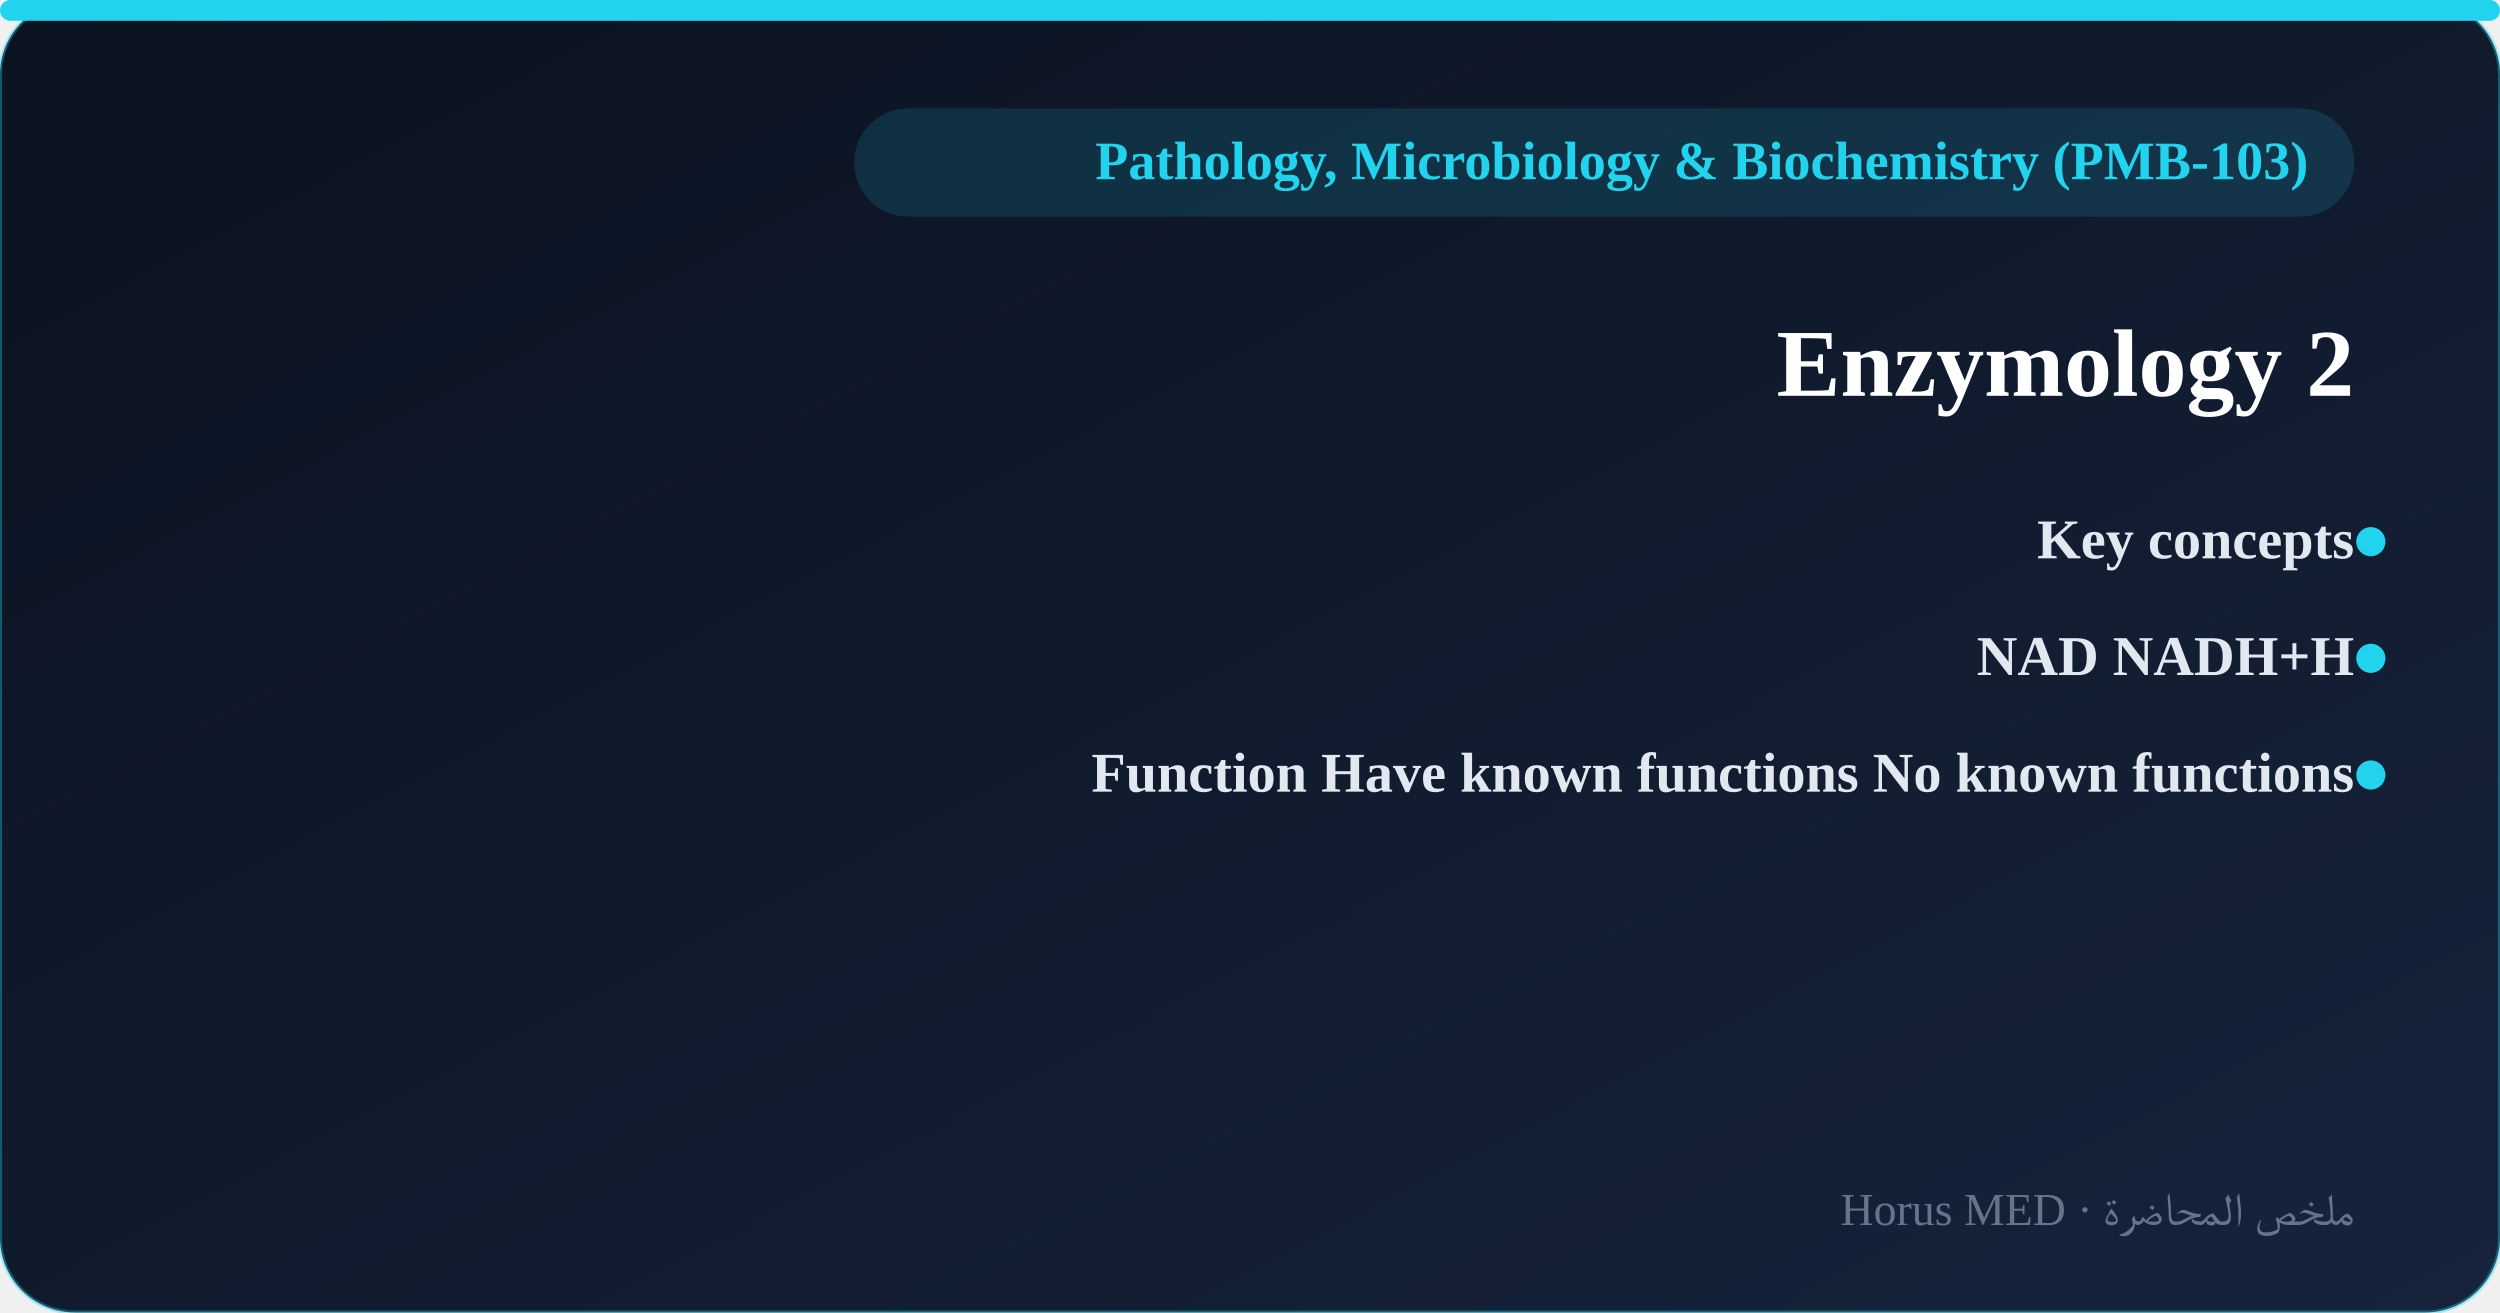
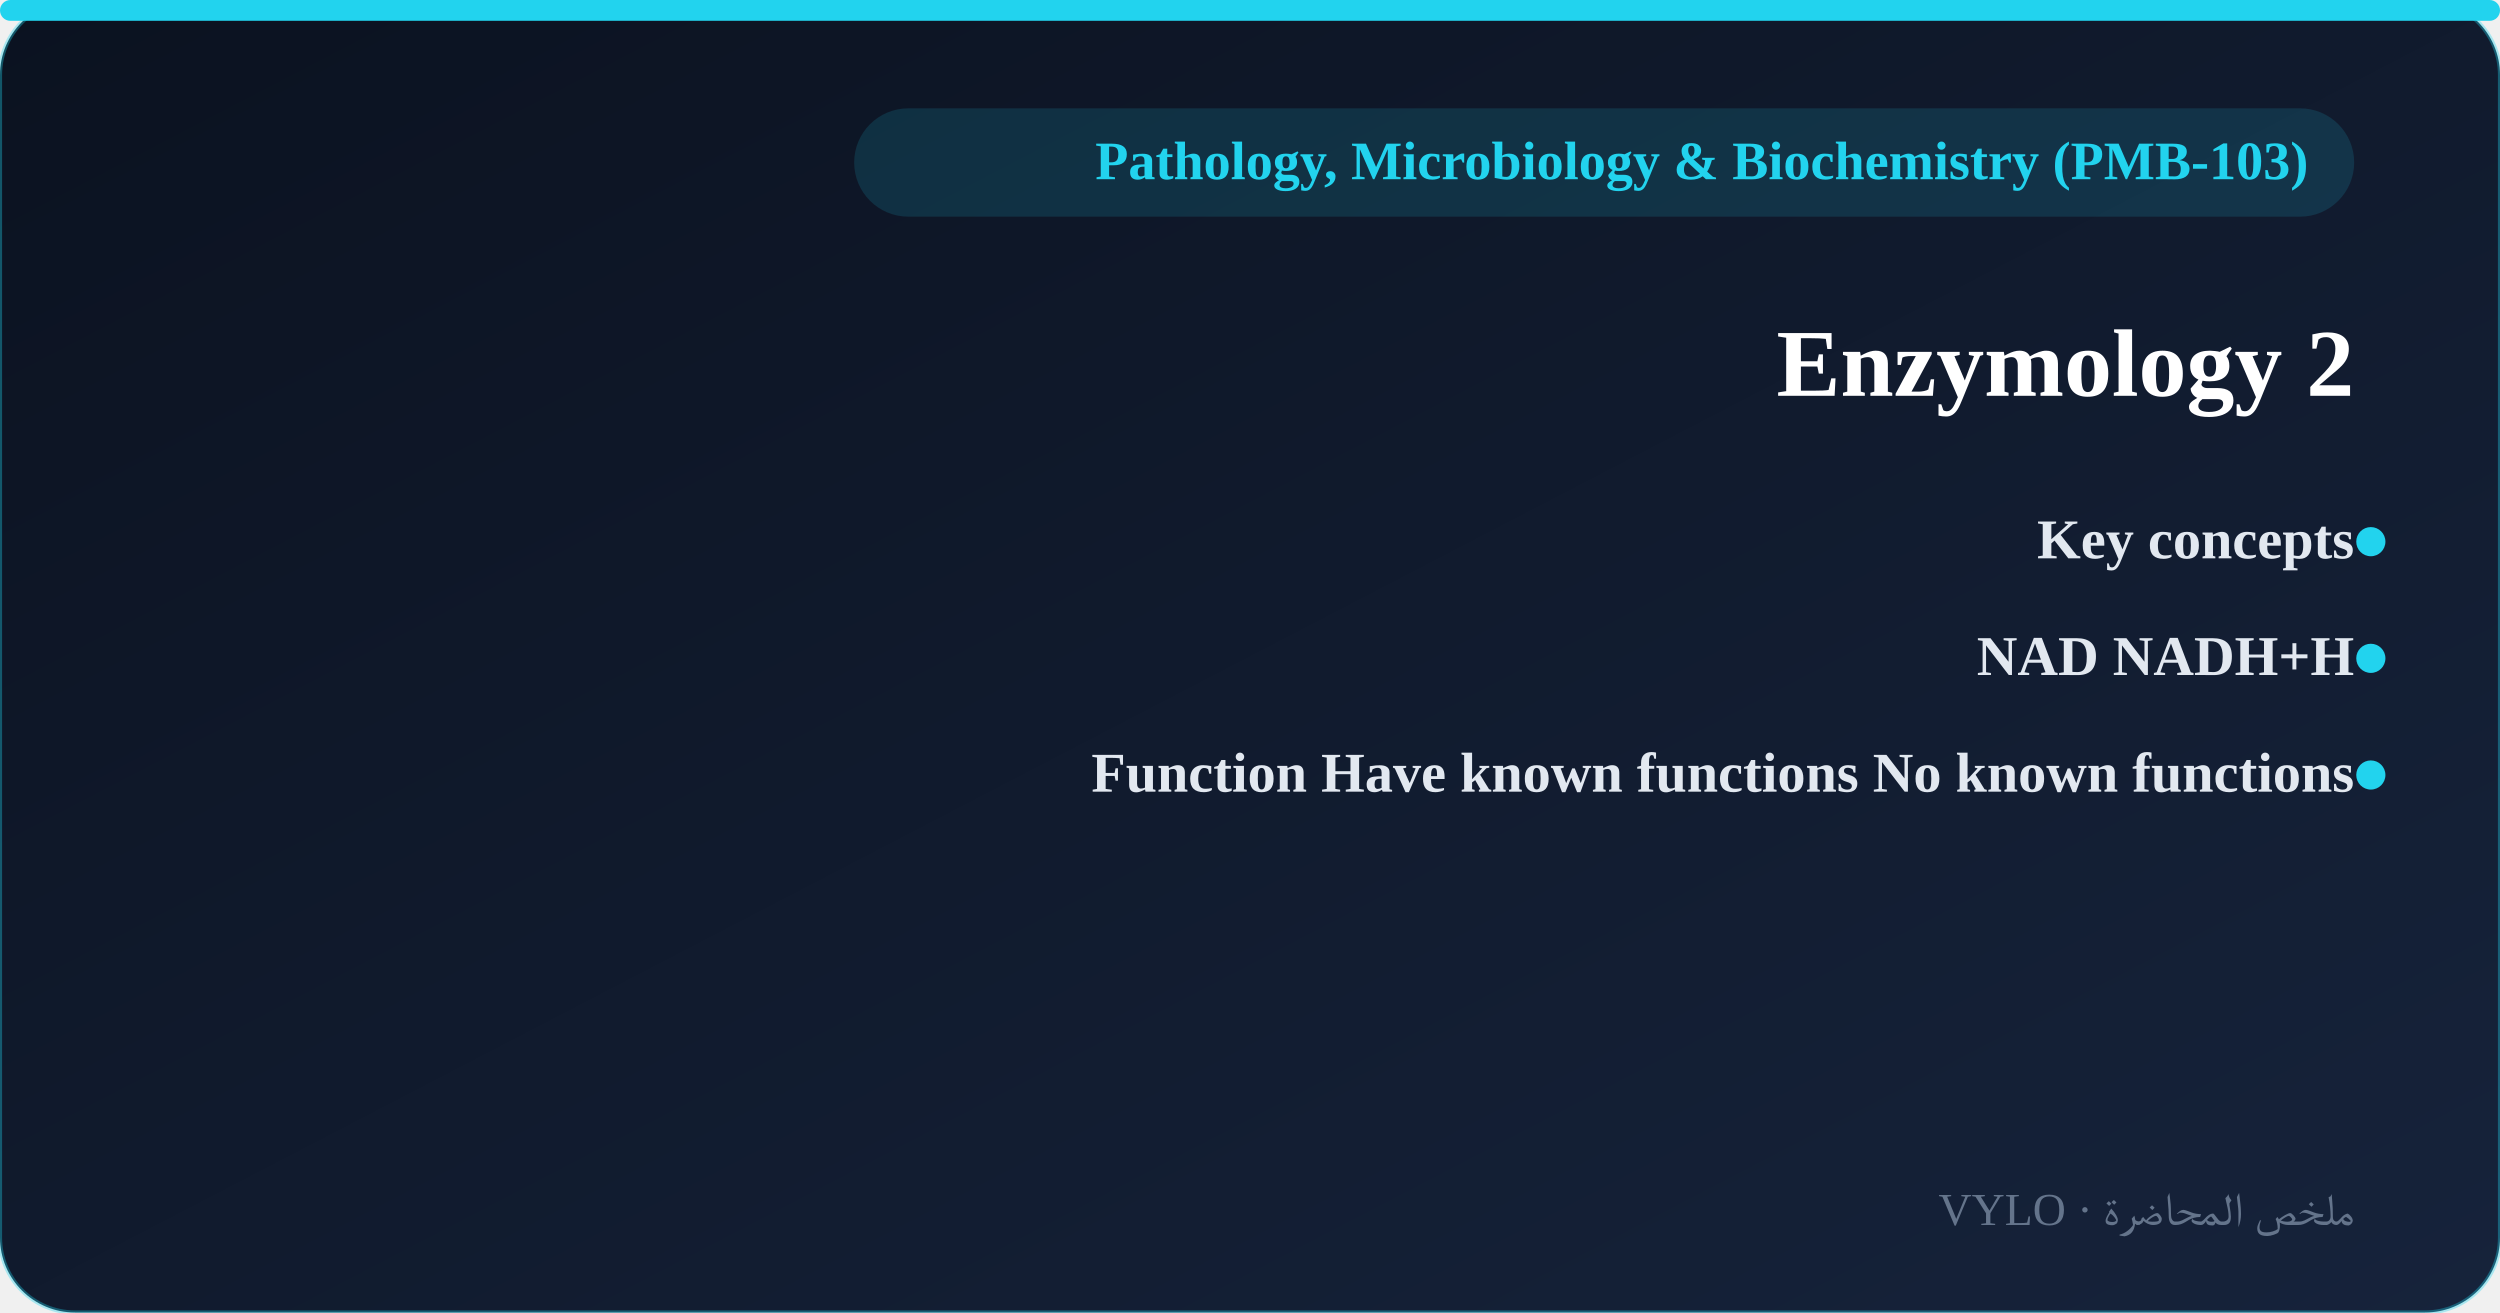
<svg xmlns="http://www.w3.org/2000/svg" width="1200" height="630" viewBox="0 0 1200 630">
  <defs>
    <linearGradient id="bg" x1="0" y1="0" x2="1" y2="1">
      <stop offset="0" stop-color="#0b1220" />
      <stop offset="1" stop-color="#16233b" />
    </linearGradient>
  </defs>
  <rect width="1200" height="630" rx="36" fill="url(#bg)" />
  <rect width="1200" height="630" rx="36" fill="none" stroke="#22d3ee" stroke-opacity="0.35" stroke-width="2" />
  <rect x="0" y="0" width="1200" height="10" rx="5" fill="#22d3ee" />
  <rect x="410" y="52" width="720" height="52" rx="26" fill="#22d3ee" fill-opacity="0.14" />
  <text x="1108" y="86" text-anchor="end" font-size="26" fill="#22d3ee" font-weight="700">Pathology, Microbiology &amp; Biochemistry (PMB-103)</text>
  <text x="1130" y="190" text-anchor="end" font-size="46" fill="#ffffff" font-weight="800">
    <tspan x="1130" dy="0">Enzymology 2</tspan>
  </text>
  <circle cx="1138" cy="260" r="7" fill="#22d3ee" />
  <text x="1130" y="268" text-anchor="end" font-size="27" fill="#e2e8f0" font-weight="600">Key concepts</text>
  <circle cx="1138" cy="316" r="7" fill="#22d3ee" />
  <text x="1130" y="324" text-anchor="end" font-size="27" fill="#e2e8f0" font-weight="600">NAD NADH+H</text>
  <circle cx="1138" cy="372" r="7" fill="#22d3ee" />
  <text x="1130" y="380" text-anchor="end" font-size="27" fill="#e2e8f0" font-weight="600">Function Have known functions No known functions</text>
-   <text x="1130" y="588" text-anchor="end" font-size="22" fill="#64748b">Horus MED · ملخص المحاضرة</text>
+   <text x="1130" y="588" text-anchor="end" font-size="22" fill="#64748b">VYLO · ملخص المحاضرة</text>
</svg>
